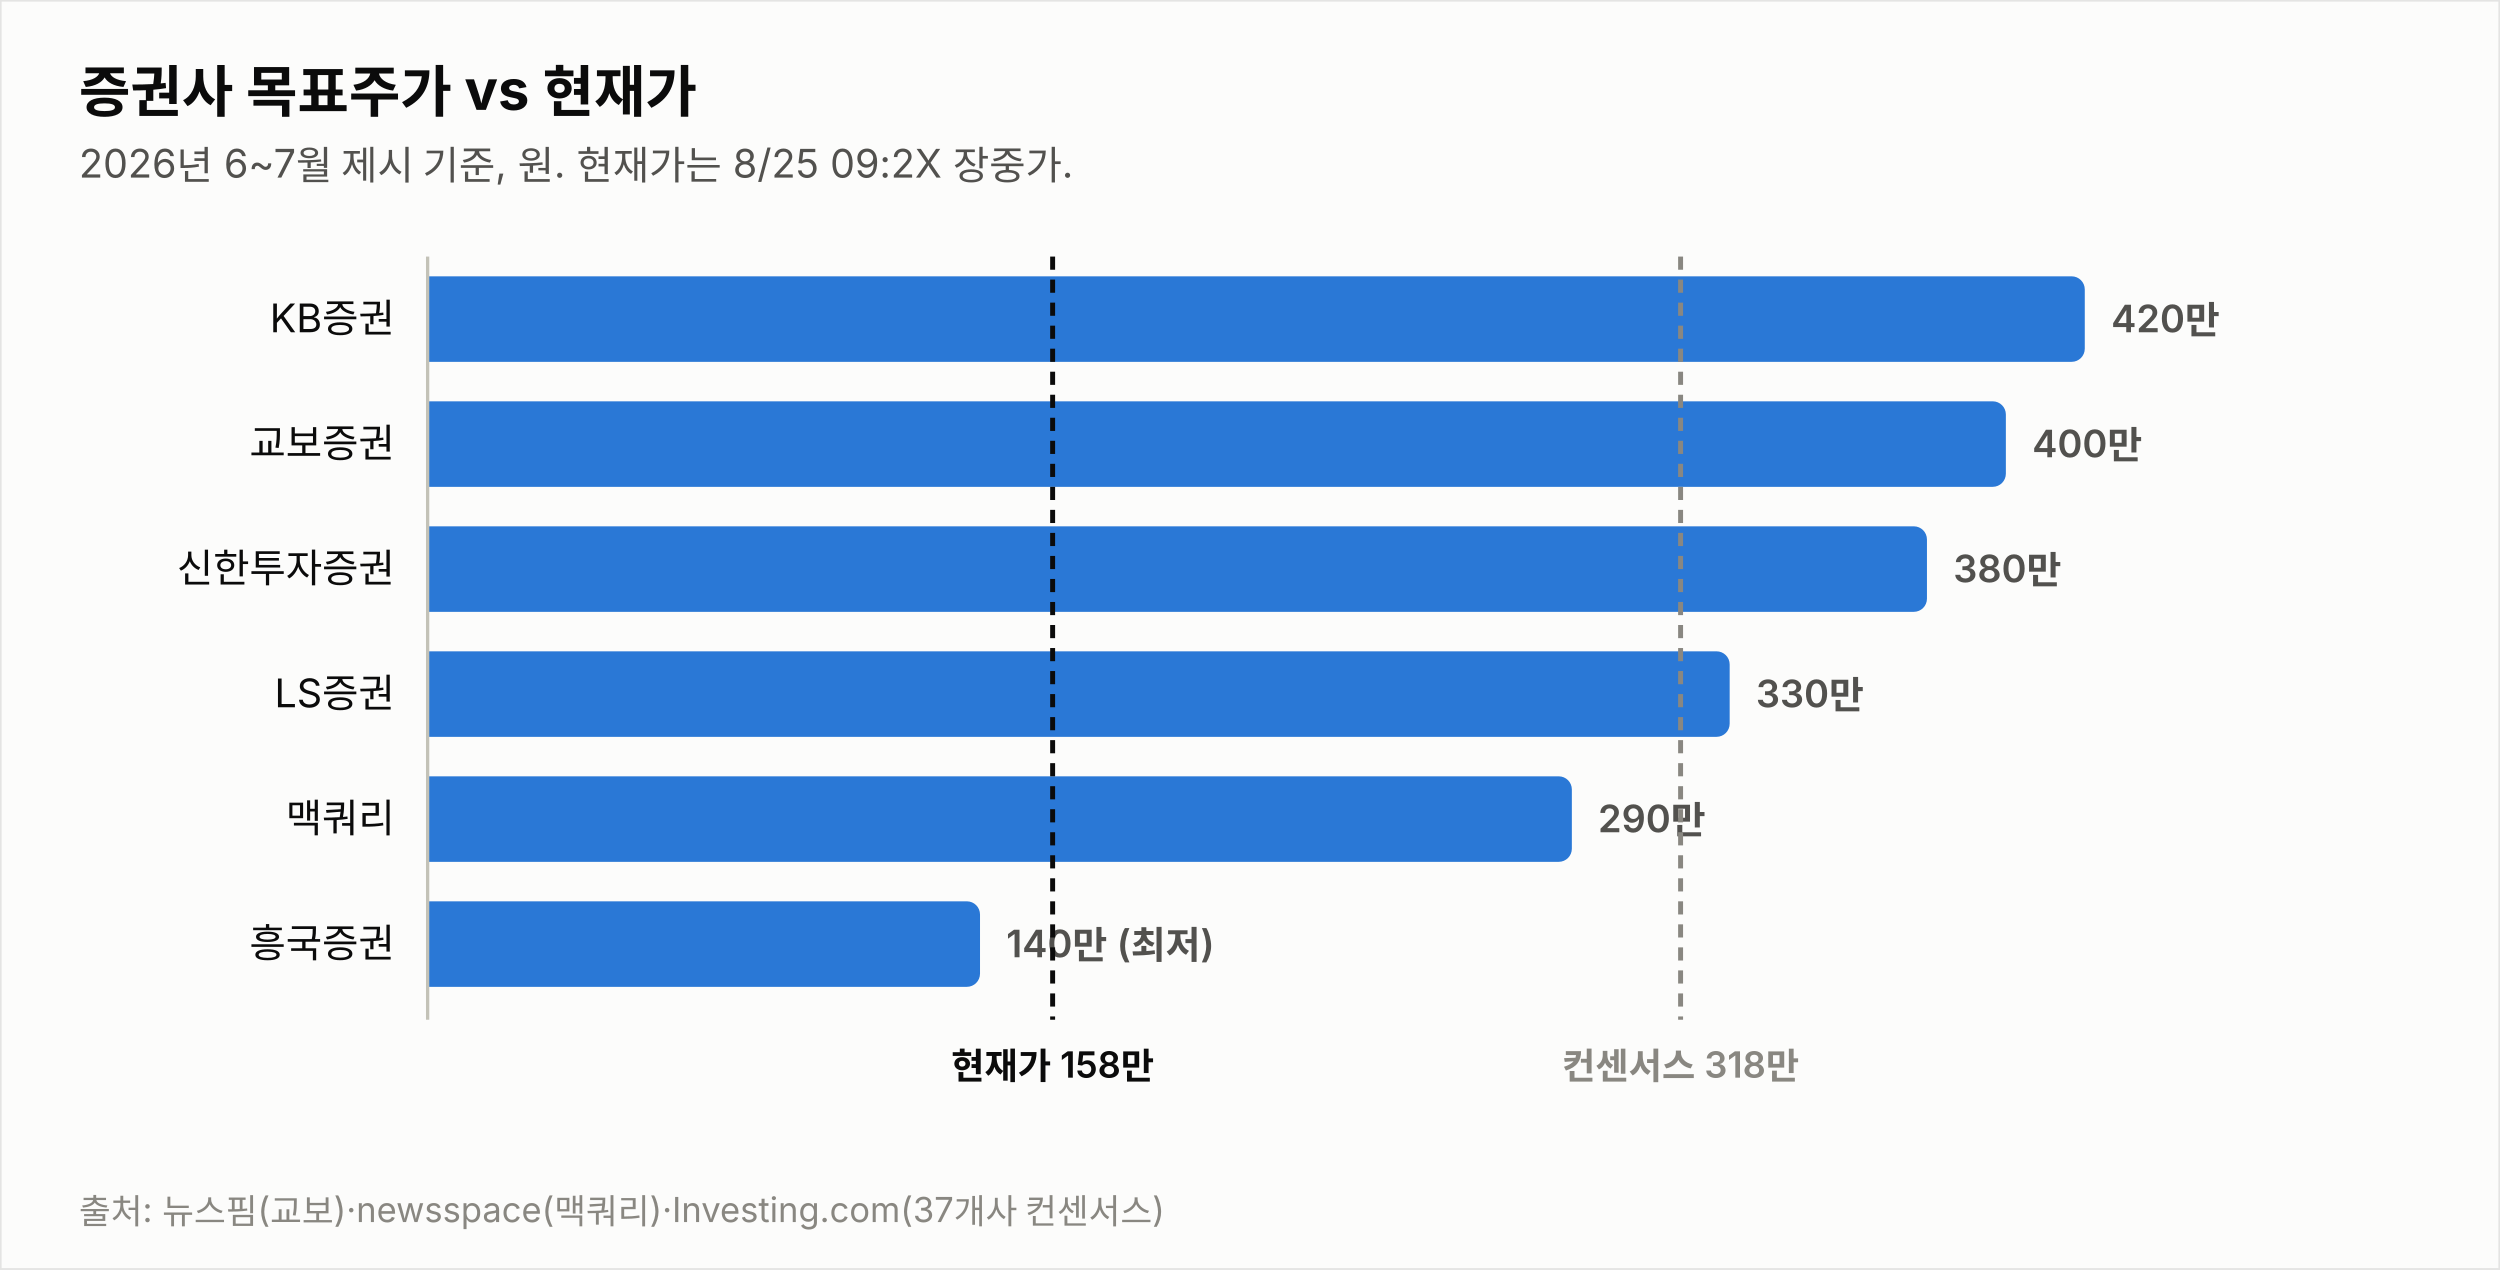
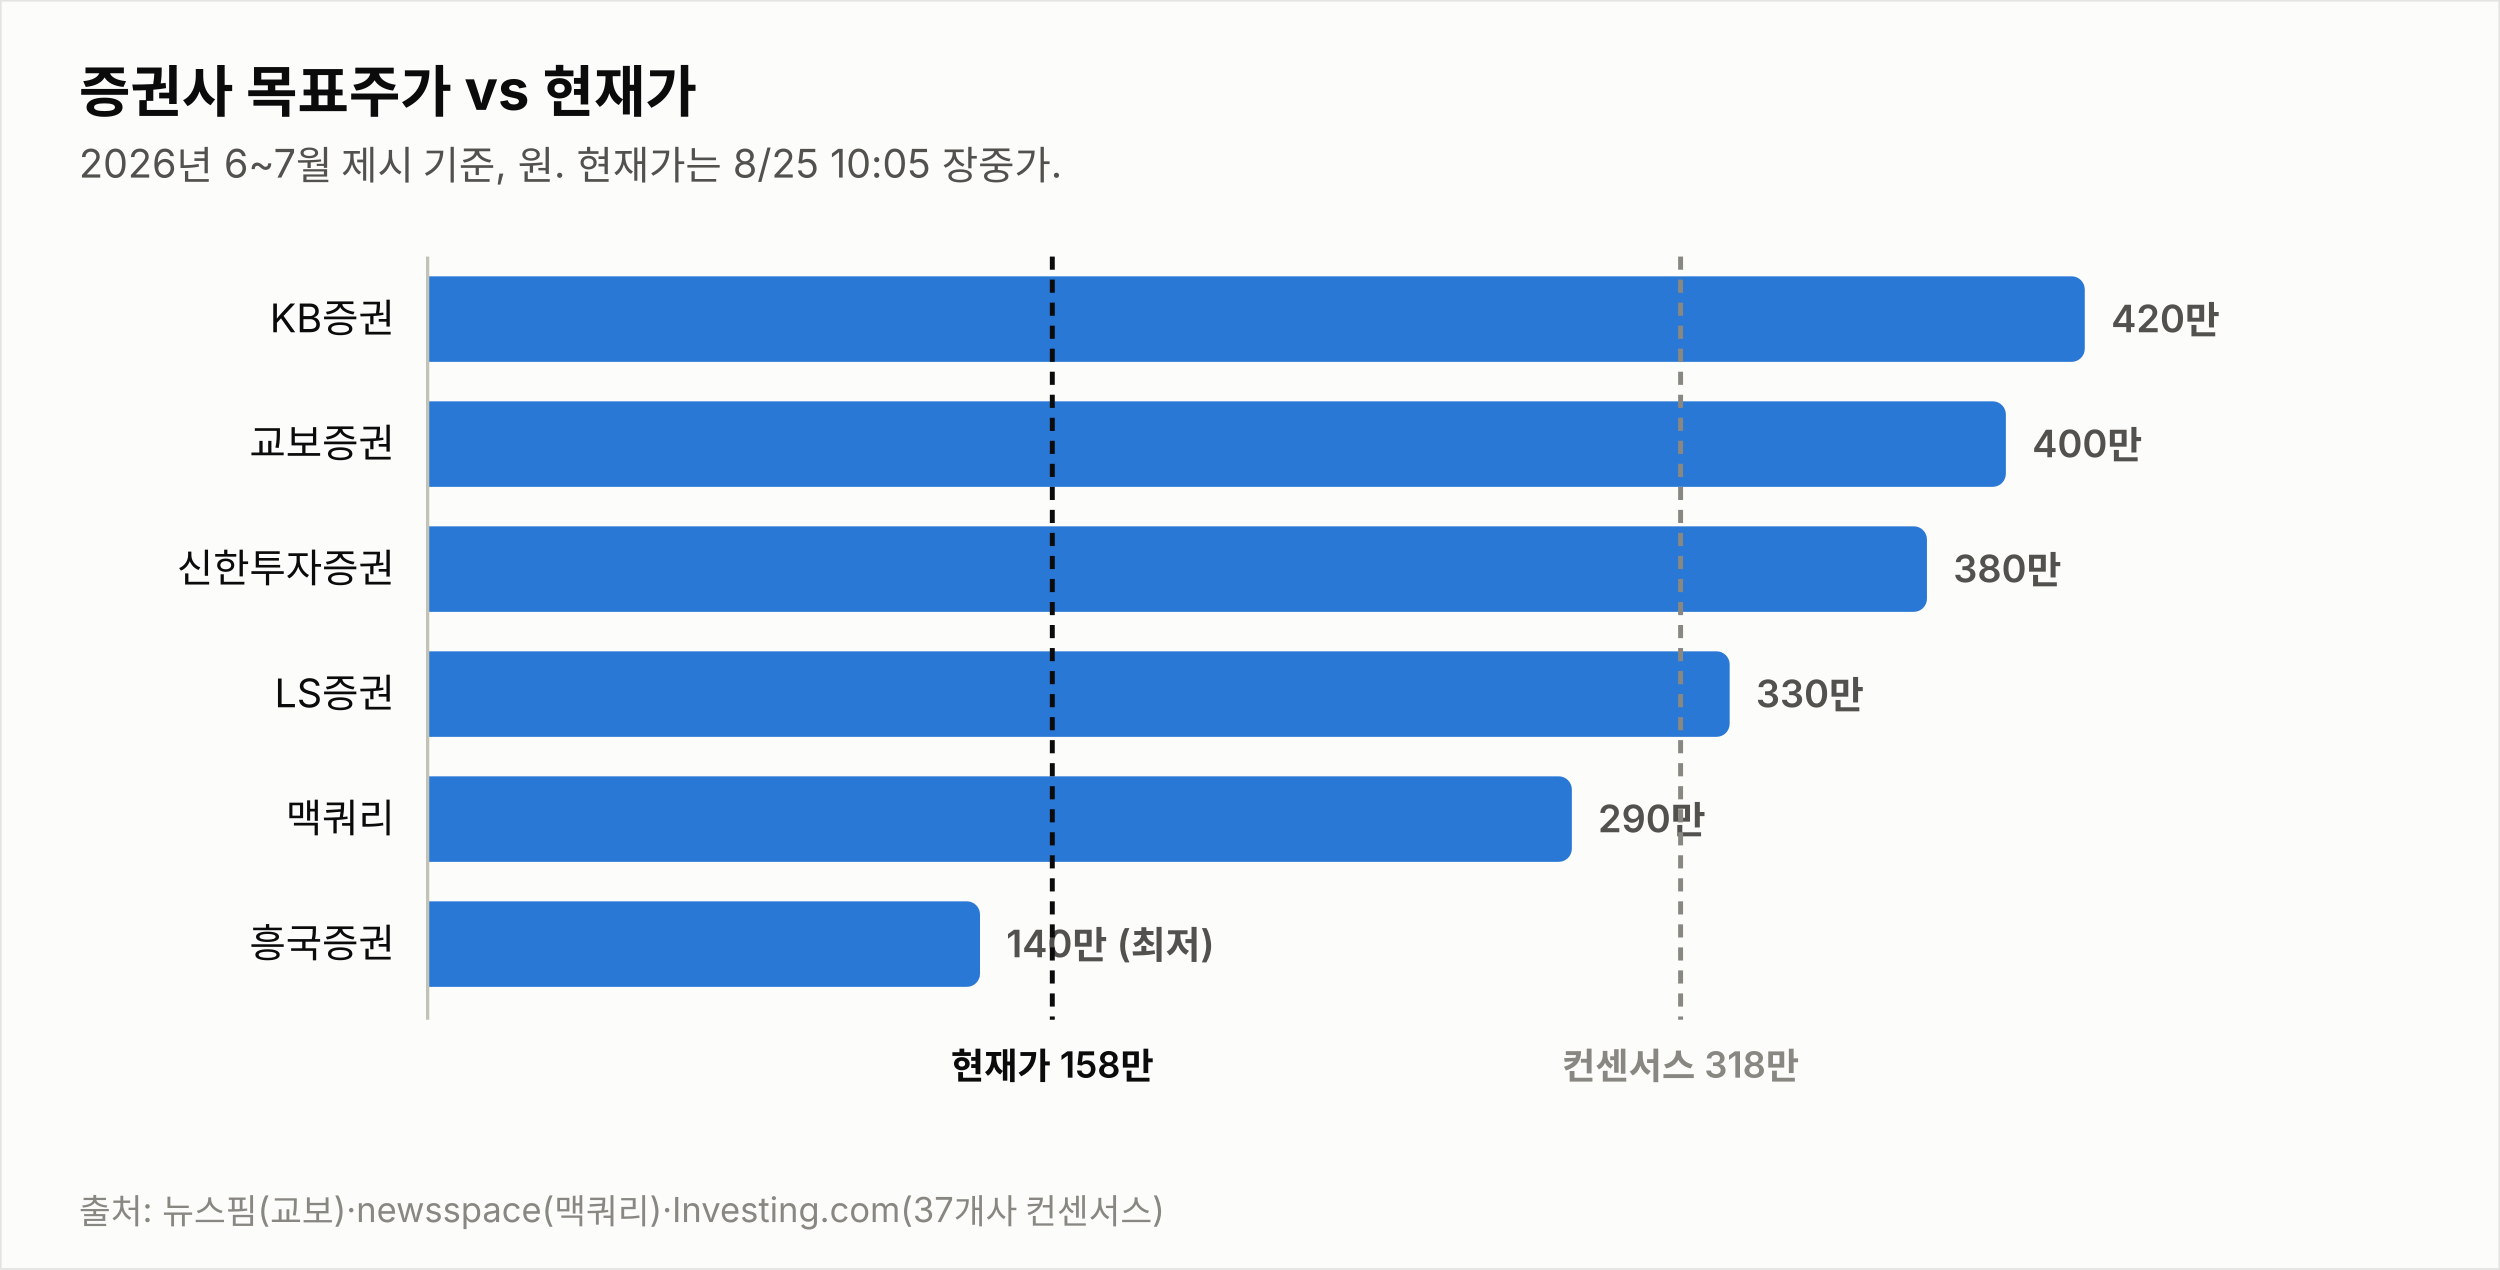
<svg xmlns="http://www.w3.org/2000/svg" width="760" height="386" viewBox="0 0 760 386" font-family="system-ui,-apple-system,&quot;Segoe UI&quot;,&quot;Malgun Gothic&quot;,&quot;Apple SD Gothic Neo&quot;,sans-serif">
  <rect width="760" height="386" fill="#fcfcfb" stroke="rgba(11,11,11,0.10)" />
  <text x="24" y="34" font-size="17" font-weight="700" fill="#0b0b0b">증권사 목표주가 vs 현재가</text>
-   <text x="24" y="54" font-size="12" fill="#52514e">2026년 6~7월 제시 기준, 원. 현재가는 8/25 09:2X 장중가.</text>
+   <text x="24" y="54" font-size="12" fill="#52514e">2026년 6~7월 제시 기준, 원. 현재가는 8/25 10:05 장중가.</text>
  <text x="120" y="101.0" font-size="12" fill="#0b0b0b" text-anchor="end">KB증권</text>
  <path d="M130,84 h499.774 a4,4 0 0 1 4,4 v18 a4,4 0 0 1 -4,4 h-499.774 z" fill="#2a78d6" opacity="1.0" />
  <text x="641.8" y="101.0" font-size="11.5" font-weight="600" fill="#52514e" style="font-variant-numeric:tabular-nums">420만</text>
  <text x="120" y="139.0" font-size="12" fill="#0b0b0b" text-anchor="end">교보증권</text>
  <path d="M130,122 h475.784 a4,4 0 0 1 4,4 v18 a4,4 0 0 1 -4,4 h-475.784 z" fill="#2a78d6" opacity="1.0" />
  <text x="617.8" y="139.0" font-size="11.5" font-weight="600" fill="#52514e" style="font-variant-numeric:tabular-nums">400만</text>
  <text x="120" y="177.0" font-size="12" fill="#0b0b0b" text-anchor="end">신한투자증권</text>
  <path d="M130,160 h451.795 a4,4 0 0 1 4,4 v18 a4,4 0 0 1 -4,4 h-451.795 z" fill="#2a78d6" opacity="1.0" />
  <text x="593.8" y="177.0" font-size="11.5" font-weight="600" fill="#52514e" style="font-variant-numeric:tabular-nums">380만</text>
  <text x="120" y="215.0" font-size="12" fill="#0b0b0b" text-anchor="end">LS증권</text>
  <path d="M130,198 h391.822 a4,4 0 0 1 4,4 v18 a4,4 0 0 1 -4,4 h-391.822 z" fill="#2a78d6" opacity="1.0" />
  <text x="533.8" y="215.0" font-size="11.5" font-weight="600" fill="#52514e" style="font-variant-numeric:tabular-nums">330만</text>
  <text x="120" y="253.0" font-size="12" fill="#0b0b0b" text-anchor="end">맥쿼리</text>
  <path d="M130,236 h343.844 a4,4 0 0 1 4,4 v18 a4,4 0 0 1 -4,4 h-343.844 z" fill="#2a78d6" opacity="1.0" />
  <text x="485.8" y="253.0" font-size="11.5" font-weight="600" fill="#52514e" style="font-variant-numeric:tabular-nums">290만</text>
  <text x="120" y="291.0" font-size="12" fill="#0b0b0b" text-anchor="end">흥국증권</text>
  <path d="M130,274 h163.925 a4,4 0 0 1 4,4 v18 a4,4 0 0 1 -4,4 h-163.925 z" fill="#2a78d6" opacity="1.0" />
  <text x="305.9" y="291.0" font-size="11.5" font-weight="600" fill="#52514e" style="font-variant-numeric:tabular-nums">140만 (최저)</text>
  <line x1="130" y1="78" x2="130" y2="310" stroke="#c3c2b7" stroke-width="1" />
-   <line x1="320.0" y1="78" x2="320.0" y2="310" stroke="#0b0b0b" stroke-width="1.5" stroke-dasharray="4 3" />
-   <text x="320.0" y="328" font-size="11" font-weight="600" fill="#0b0b0b" text-anchor="middle">현재가 158만</text>
+   <line x1="319.9" y1="78" x2="319.9" y2="310" stroke="#0b0b0b" stroke-width="1.5" stroke-dasharray="4 3" />
+   <text x="319.9" y="328" font-size="11" font-weight="600" fill="#0b0b0b" text-anchor="middle">현재가 158만</text>
  <line x1="510.9" y1="78" x2="510.9" y2="310" stroke="#898781" stroke-width="1.5" stroke-dasharray="4 3" />
  <text x="510.9" y="328" font-size="11" font-weight="600" fill="#898781" text-anchor="middle">컨센서스 318만</text>
  <text x="24" y="372" font-size="10.5" fill="#898781">출처: 뉴스핌(교보)·newsspace(맥쿼리)·Investing.com(37개사 컨센서스)</text>
</svg>
